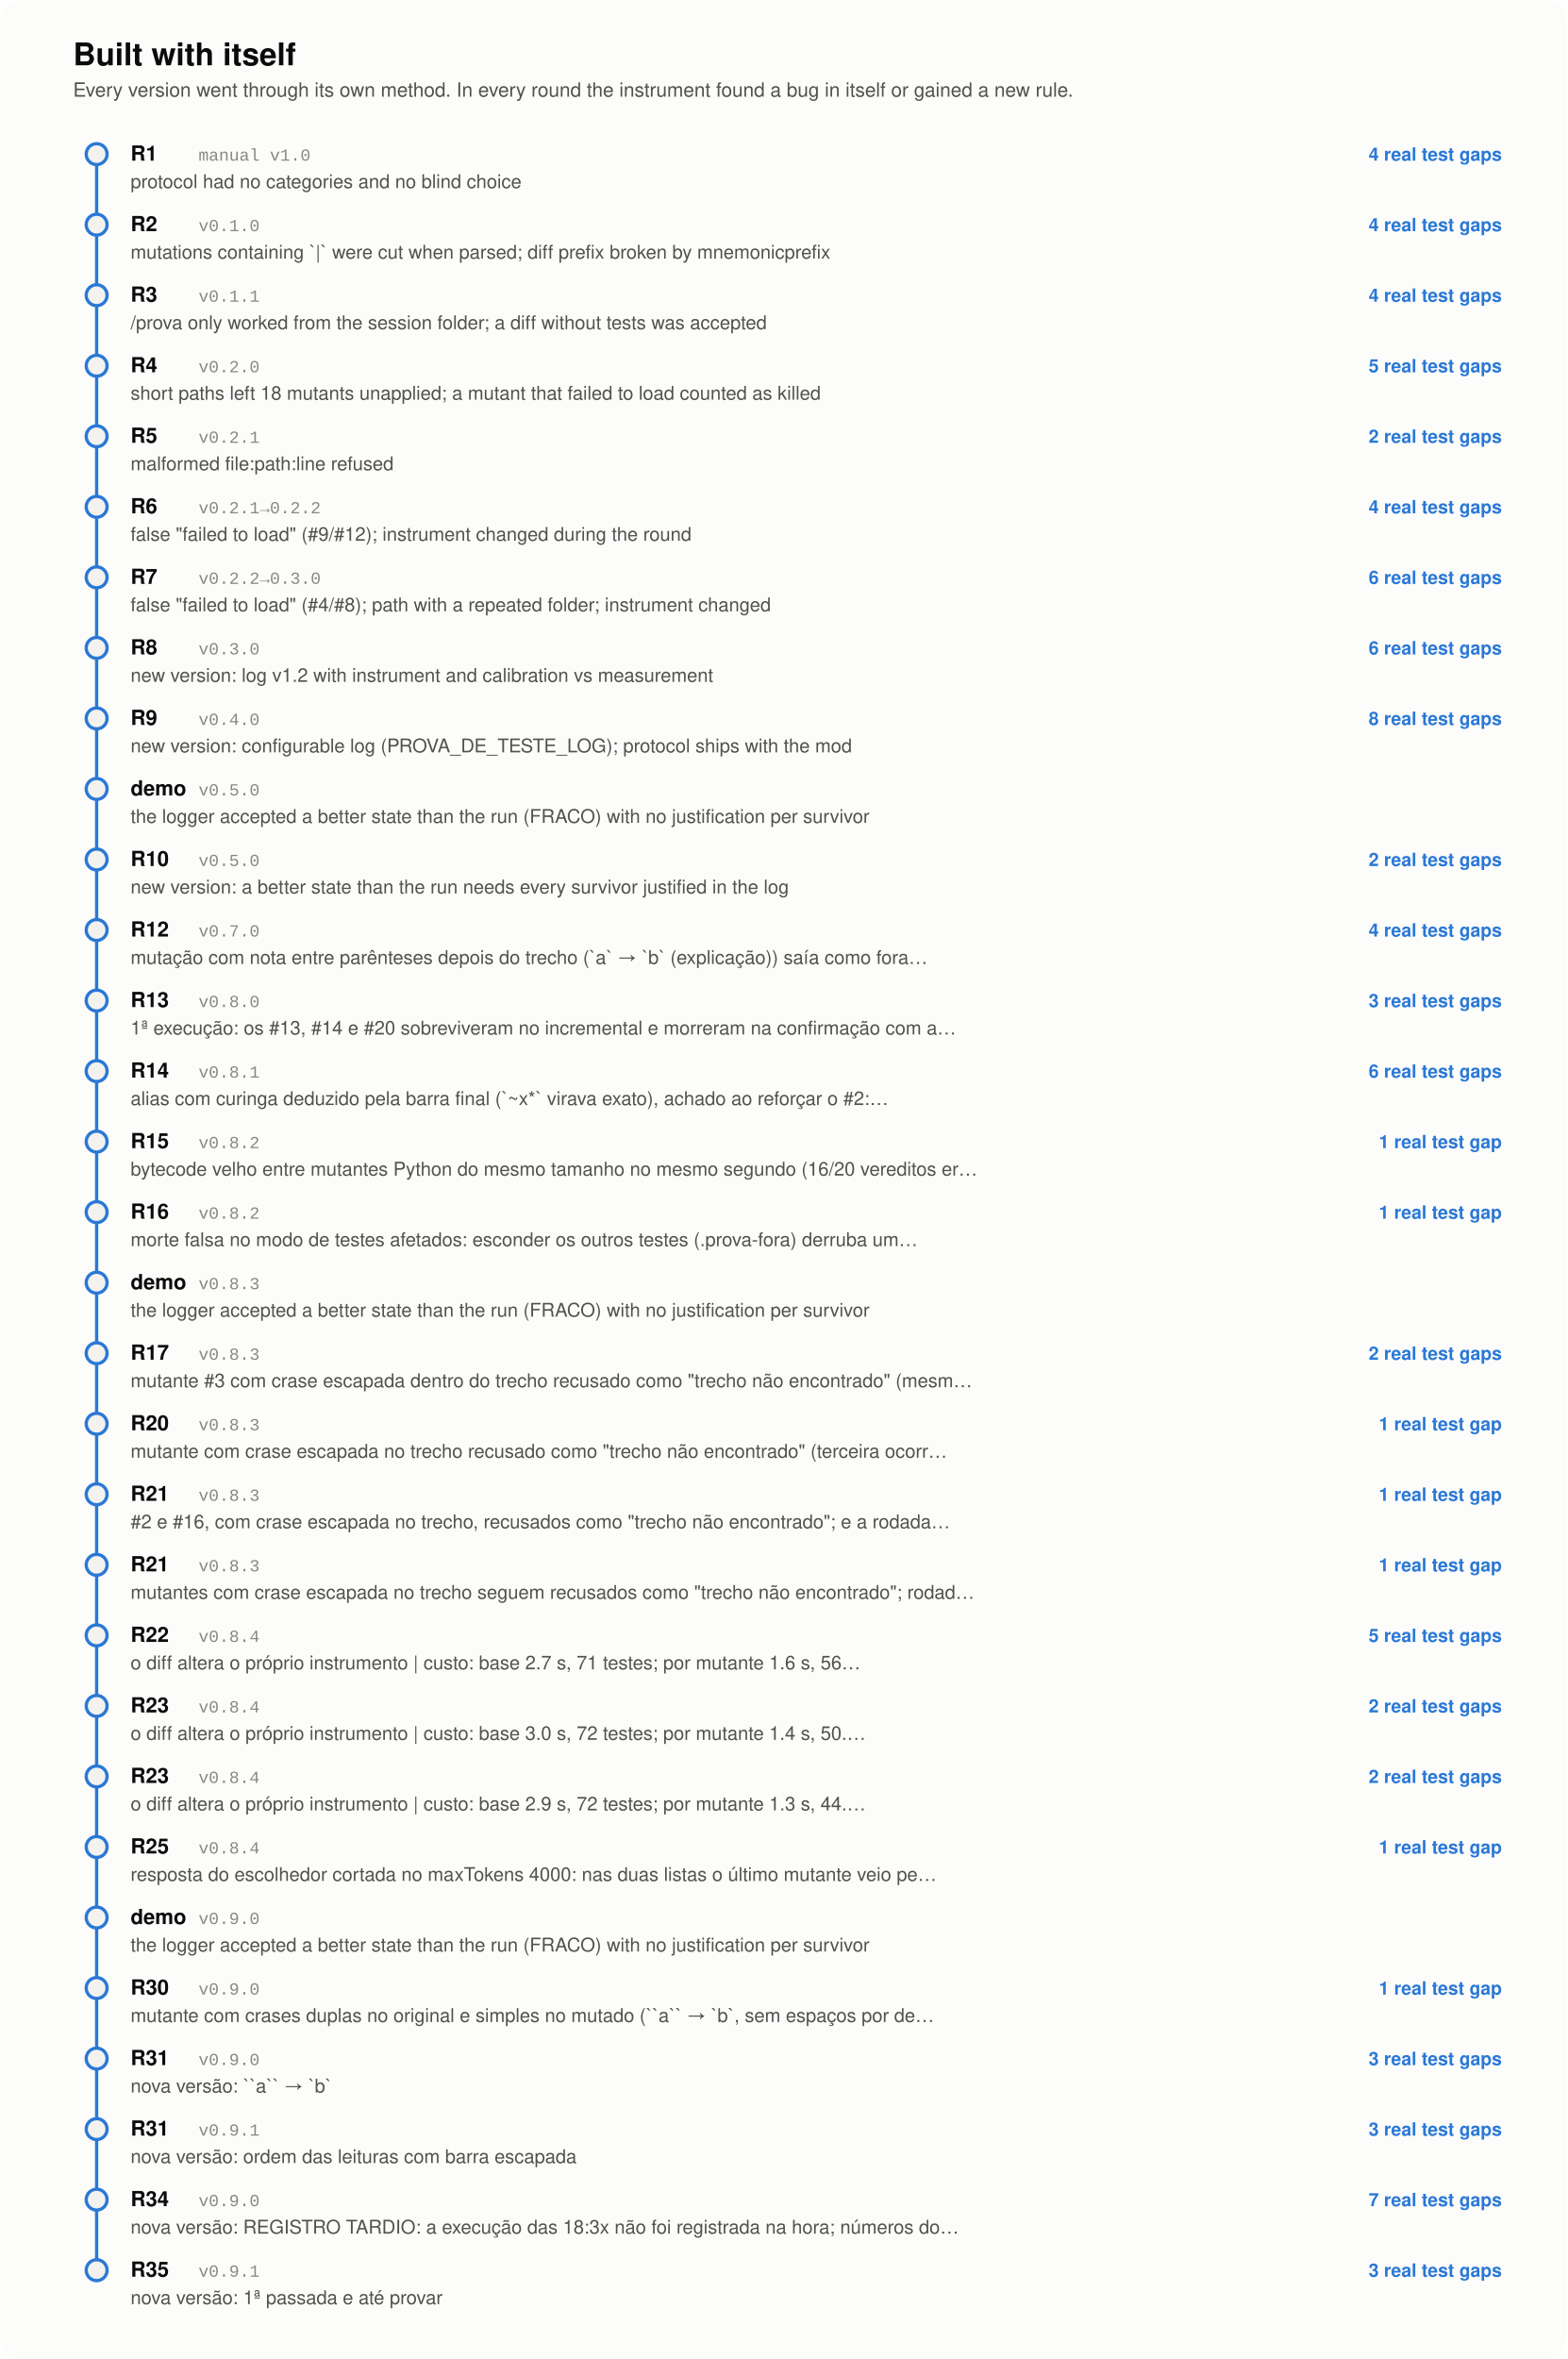
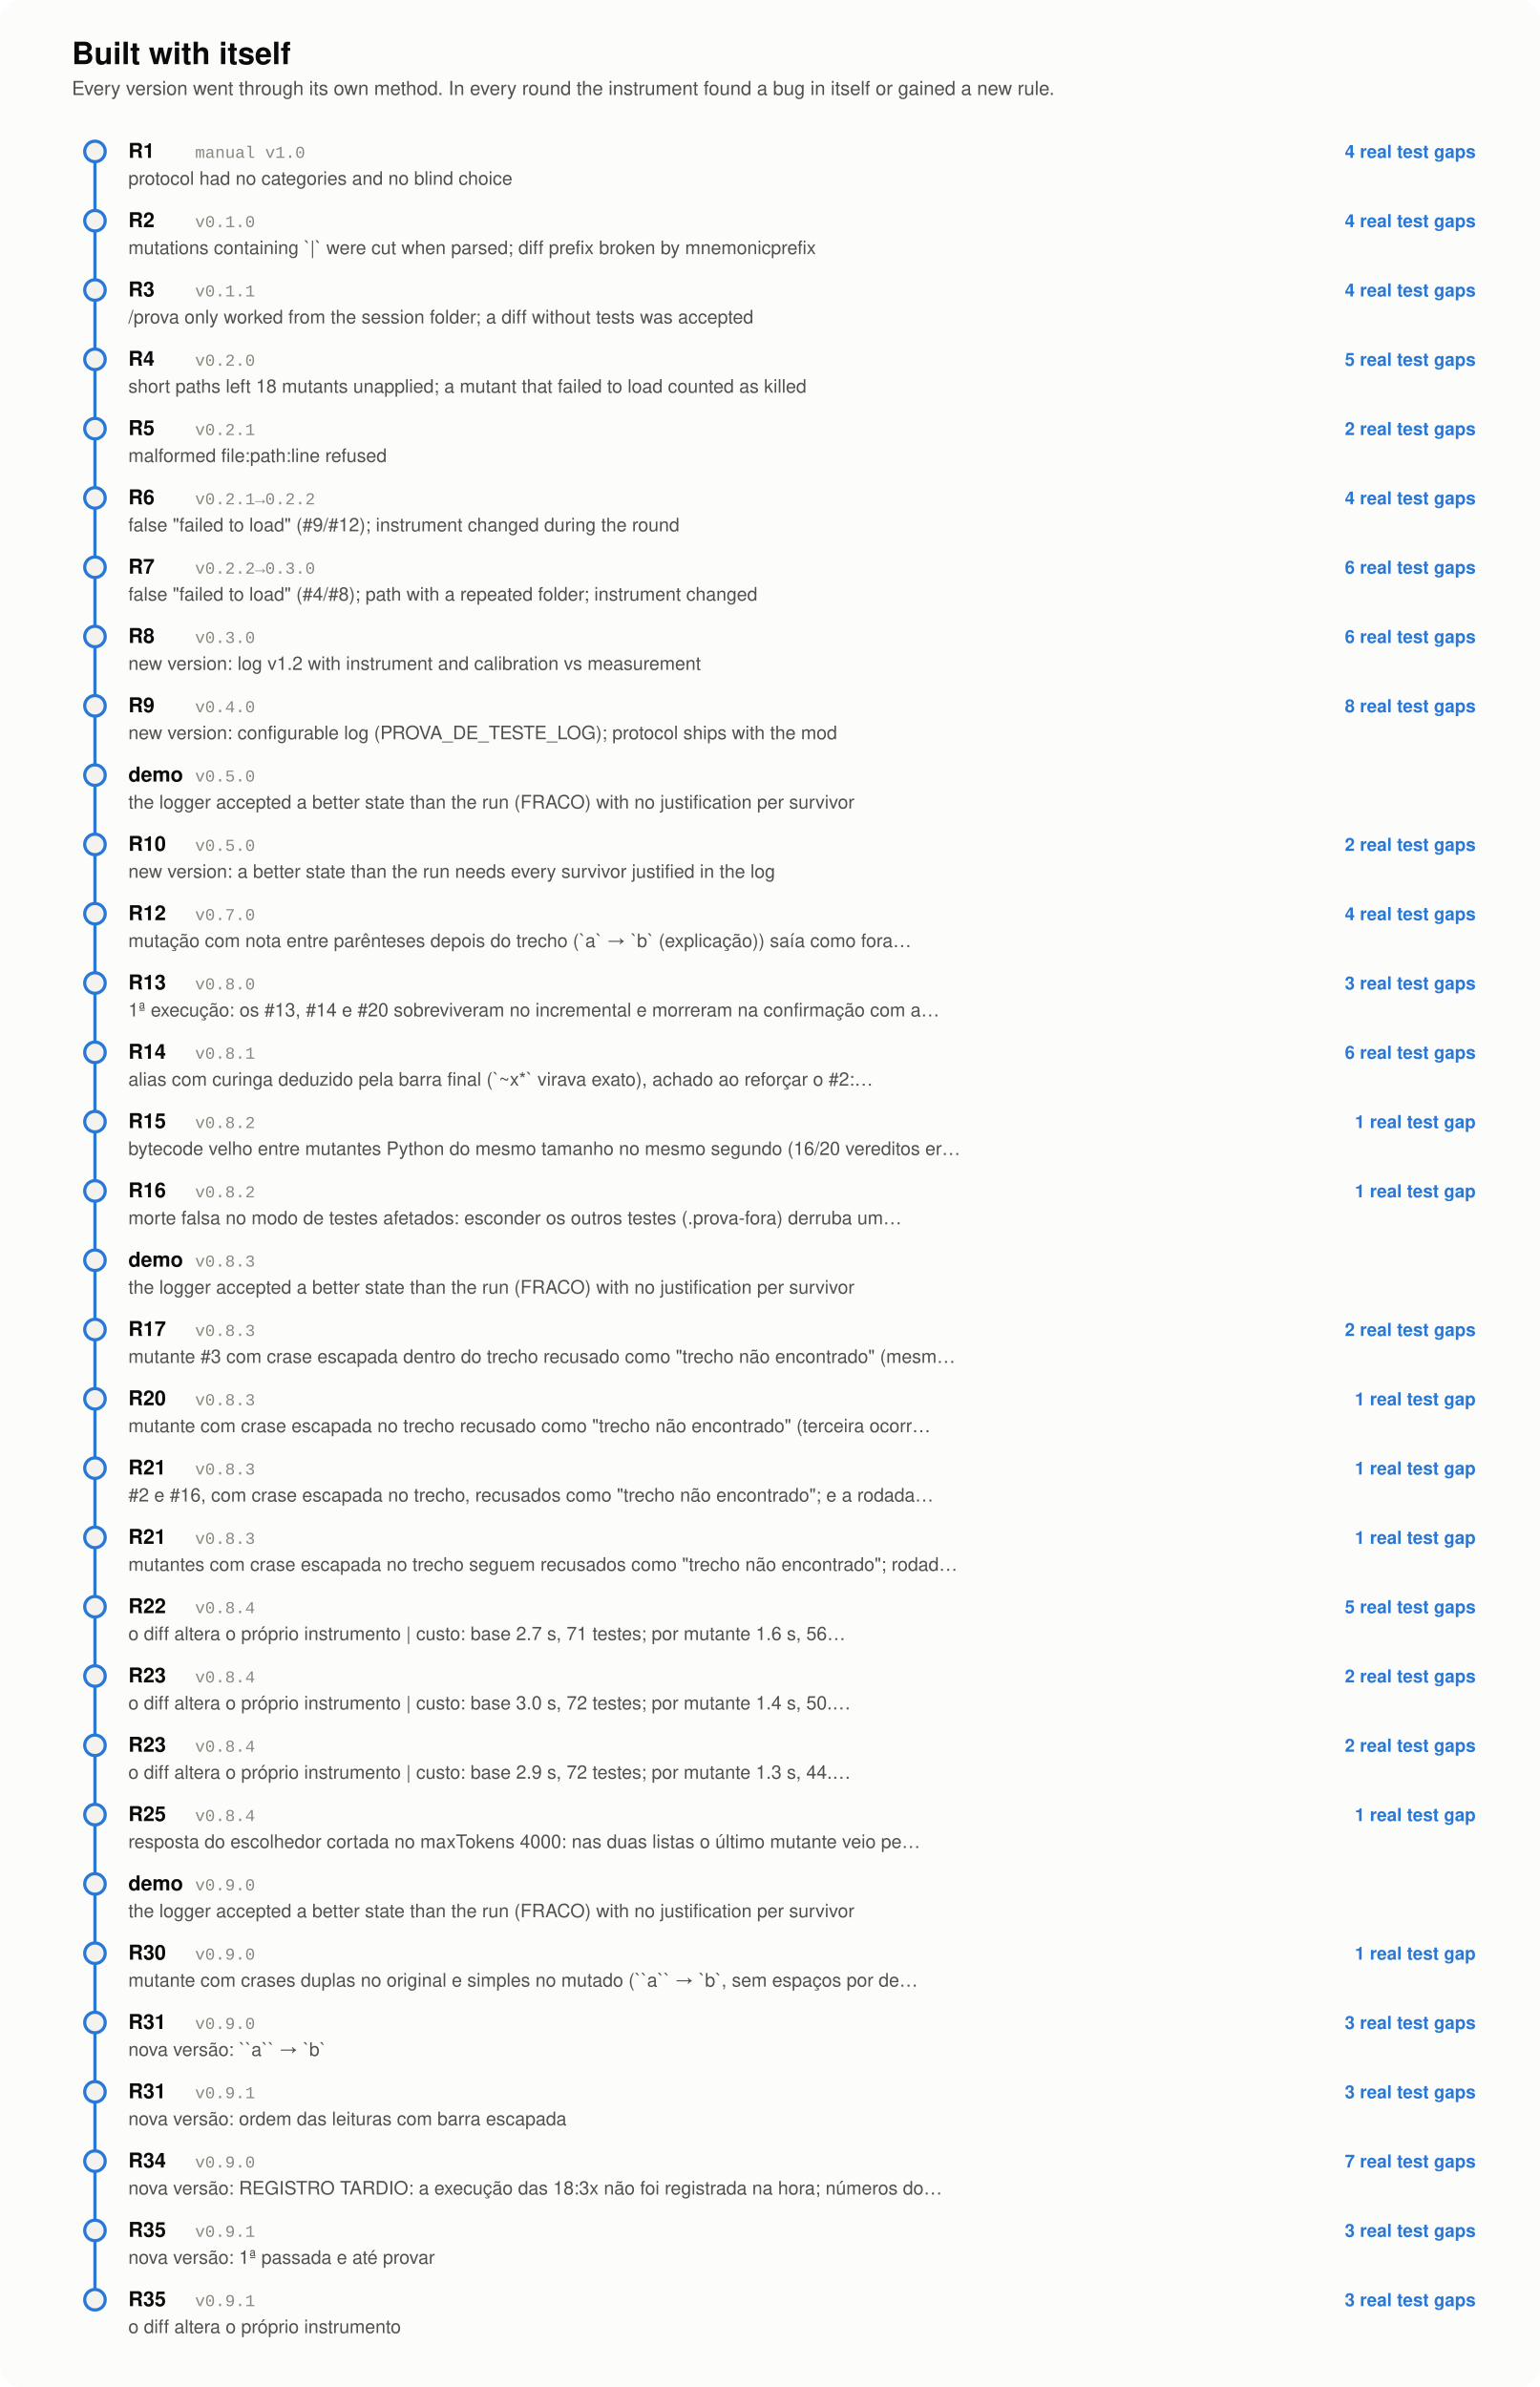
- <svg xmlns="http://www.w3.org/2000/svg" viewBox="0 0 1200 1806" width="1200" height="1806" role="img" aria-label="Timeline of the instrument calibration rounds" font-family="ui-sans-serif, -apple-system, 'Segoe UI', Helvetica, Arial, sans-serif">
+ <svg xmlns="http://www.w3.org/2000/svg" viewBox="0 0 1200 1860" width="1200" height="1860" role="img" aria-label="Timeline of the instrument calibration rounds" font-family="ui-sans-serif, -apple-system, 'Segoe UI', Helvetica, Arial, sans-serif">
  <style>
  .sup { fill: #fcfcfb; } .sup2 { fill: #f3f2ef; } .borda { stroke: #dedcd5; }
  .t1 { fill: #0b0b0b; } .t2 { fill: #52514e; } .t3 { fill: #8a887f; }
  .ac { fill: #2a78d6; } .acs { stroke: #2a78d6; } .acf { fill: #e8f1fb; }
  .ok { fill: #0f7a3d; } .okf { fill: #e3f3e8; }
  @media (prefers-color-scheme: dark) {
    .sup { fill: #1a1a19; } .sup2 { fill: #232322; } .borda { stroke: #3a3936; }
    .t1 { fill: #f0efec; } .t2 { fill: #c3c2b7; } .t3 { fill: #8f8d84; }
    .ac { fill: #3987e5; } .acs { stroke: #3987e5; } .acf { fill: #1d2c40; }
    .ok { fill: #4cc27a; } .okf { fill: #16301f; }
  }
  @media (prefers-reduced-motion: reduce) { * { animation: none !important; } }
</style>
-   <rect width="1200" height="1806" rx="16" class="sup" />
+   <rect width="1200" height="1860" rx="16" class="sup" />
  <text x="56" y="50" font-size="24" font-weight="800" class="t1">Built with itself</text>
  <text x="56" y="74" font-size="15" class="t2">Every version went through its own method. In every round the instrument found a bug in itself or gained a new rule.</text>
  <line x1="74" y1="126" x2="74" y2="164" class="acs" stroke-width="2.5" />
  <circle cx="74" cy="118" r="8" class="sup2 acs" stroke-width="2.5" />
  <text x="100" y="123" font-size="16" font-weight="700" class="t1">R1</text>
  <text x="152" y="123" font-size="13" class="t3" font-family="ui-monospace, 'SF Mono', Menlo, Consolas, 'Liberation Mono', monospace">manual v1.0</text>
  <text x="100" y="144" font-size="14.5" class="t2">protocol had no categories and no blind choice</text>
  <text x="1150" y="123" font-size="14" class="ac" text-anchor="end" font-weight="700">4 real test gaps</text>
  <line x1="74" y1="180" x2="74" y2="218" class="acs" stroke-width="2.5" />
  <circle cx="74" cy="172" r="8" class="sup2 acs" stroke-width="2.5" />
  <text x="100" y="177" font-size="16" font-weight="700" class="t1">R2</text>
  <text x="152" y="177" font-size="13" class="t3" font-family="ui-monospace, 'SF Mono', Menlo, Consolas, 'Liberation Mono', monospace">v0.1.0</text>
  <text x="100" y="198" font-size="14.5" class="t2">mutations containing `|` were cut when parsed; diff prefix broken by mnemonicprefix</text>
  <text x="1150" y="177" font-size="14" class="ac" text-anchor="end" font-weight="700">4 real test gaps</text>
  <line x1="74" y1="234" x2="74" y2="272" class="acs" stroke-width="2.5" />
  <circle cx="74" cy="226" r="8" class="sup2 acs" stroke-width="2.5" />
  <text x="100" y="231" font-size="16" font-weight="700" class="t1">R3</text>
  <text x="152" y="231" font-size="13" class="t3" font-family="ui-monospace, 'SF Mono', Menlo, Consolas, 'Liberation Mono', monospace">v0.1.1</text>
  <text x="100" y="252" font-size="14.5" class="t2">/prova only worked from the session folder; a diff without tests was accepted</text>
  <text x="1150" y="231" font-size="14" class="ac" text-anchor="end" font-weight="700">4 real test gaps</text>
  <line x1="74" y1="288" x2="74" y2="326" class="acs" stroke-width="2.5" />
  <circle cx="74" cy="280" r="8" class="sup2 acs" stroke-width="2.5" />
  <text x="100" y="285" font-size="16" font-weight="700" class="t1">R4</text>
  <text x="152" y="285" font-size="13" class="t3" font-family="ui-monospace, 'SF Mono', Menlo, Consolas, 'Liberation Mono', monospace">v0.2.0</text>
  <text x="100" y="306" font-size="14.5" class="t2">short paths left 18 mutants unapplied; a mutant that failed to load counted as killed</text>
  <text x="1150" y="285" font-size="14" class="ac" text-anchor="end" font-weight="700">5 real test gaps</text>
  <line x1="74" y1="342" x2="74" y2="380" class="acs" stroke-width="2.5" />
  <circle cx="74" cy="334" r="8" class="sup2 acs" stroke-width="2.5" />
  <text x="100" y="339" font-size="16" font-weight="700" class="t1">R5</text>
  <text x="152" y="339" font-size="13" class="t3" font-family="ui-monospace, 'SF Mono', Menlo, Consolas, 'Liberation Mono', monospace">v0.2.1</text>
  <text x="100" y="360" font-size="14.5" class="t2">malformed file:path:line refused</text>
  <text x="1150" y="339" font-size="14" class="ac" text-anchor="end" font-weight="700">2 real test gaps</text>
  <line x1="74" y1="396" x2="74" y2="434" class="acs" stroke-width="2.5" />
  <circle cx="74" cy="388" r="8" class="sup2 acs" stroke-width="2.5" />
  <text x="100" y="393" font-size="16" font-weight="700" class="t1">R6</text>
  <text x="152" y="393" font-size="13" class="t3" font-family="ui-monospace, 'SF Mono', Menlo, Consolas, 'Liberation Mono', monospace">v0.2.1→0.2.2</text>
  <text x="100" y="414" font-size="14.5" class="t2">false "failed to load" (#9/#12); instrument changed during the round</text>
  <text x="1150" y="393" font-size="14" class="ac" text-anchor="end" font-weight="700">4 real test gaps</text>
  <line x1="74" y1="450" x2="74" y2="488" class="acs" stroke-width="2.5" />
  <circle cx="74" cy="442" r="8" class="sup2 acs" stroke-width="2.5" />
  <text x="100" y="447" font-size="16" font-weight="700" class="t1">R7</text>
  <text x="152" y="447" font-size="13" class="t3" font-family="ui-monospace, 'SF Mono', Menlo, Consolas, 'Liberation Mono', monospace">v0.2.2→0.3.0</text>
  <text x="100" y="468" font-size="14.5" class="t2">false "failed to load" (#4/#8); path with a repeated folder; instrument changed</text>
  <text x="1150" y="447" font-size="14" class="ac" text-anchor="end" font-weight="700">6 real test gaps</text>
  <line x1="74" y1="504" x2="74" y2="542" class="acs" stroke-width="2.5" />
  <circle cx="74" cy="496" r="8" class="sup2 acs" stroke-width="2.5" />
  <text x="100" y="501" font-size="16" font-weight="700" class="t1">R8</text>
  <text x="152" y="501" font-size="13" class="t3" font-family="ui-monospace, 'SF Mono', Menlo, Consolas, 'Liberation Mono', monospace">v0.3.0</text>
  <text x="100" y="522" font-size="14.5" class="t2">new version: log v1.2 with instrument and calibration vs measurement</text>
  <text x="1150" y="501" font-size="14" class="ac" text-anchor="end" font-weight="700">6 real test gaps</text>
  <line x1="74" y1="558" x2="74" y2="596" class="acs" stroke-width="2.5" />
  <circle cx="74" cy="550" r="8" class="sup2 acs" stroke-width="2.5" />
  <text x="100" y="555" font-size="16" font-weight="700" class="t1">R9</text>
  <text x="152" y="555" font-size="13" class="t3" font-family="ui-monospace, 'SF Mono', Menlo, Consolas, 'Liberation Mono', monospace">v0.4.0</text>
  <text x="100" y="576" font-size="14.5" class="t2">new version: configurable log (PROVA_DE_TESTE_LOG); protocol ships with the mod</text>
  <text x="1150" y="555" font-size="14" class="ac" text-anchor="end" font-weight="700">8 real test gaps</text>
  <line x1="74" y1="612" x2="74" y2="650" class="acs" stroke-width="2.5" />
  <circle cx="74" cy="604" r="8" class="sup2 acs" stroke-width="2.5" />
  <text x="100" y="609" font-size="16" font-weight="700" class="t1">demo</text>
  <text x="152" y="609" font-size="13" class="t3" font-family="ui-monospace, 'SF Mono', Menlo, Consolas, 'Liberation Mono', monospace">v0.5.0</text>
  <text x="100" y="630" font-size="14.5" class="t2">the logger accepted a better state than the run (FRACO) with no justification per survivor</text>
  <line x1="74" y1="666" x2="74" y2="704" class="acs" stroke-width="2.5" />
  <circle cx="74" cy="658" r="8" class="sup2 acs" stroke-width="2.5" />
  <text x="100" y="663" font-size="16" font-weight="700" class="t1">R10</text>
  <text x="152" y="663" font-size="13" class="t3" font-family="ui-monospace, 'SF Mono', Menlo, Consolas, 'Liberation Mono', monospace">v0.5.0</text>
  <text x="100" y="684" font-size="14.5" class="t2">new version: a better state than the run needs every survivor justified in the log</text>
  <text x="1150" y="663" font-size="14" class="ac" text-anchor="end" font-weight="700">2 real test gaps</text>
  <line x1="74" y1="720" x2="74" y2="758" class="acs" stroke-width="2.5" />
  <circle cx="74" cy="712" r="8" class="sup2 acs" stroke-width="2.5" />
  <text x="100" y="717" font-size="16" font-weight="700" class="t1">R12</text>
  <text x="152" y="717" font-size="13" class="t3" font-family="ui-monospace, 'SF Mono', Menlo, Consolas, 'Liberation Mono', monospace">v0.7.0</text>
  <text x="100" y="738" font-size="14.5" class="t2">mutação com nota entre parênteses depois do trecho (`a` → `b` (explicação)) saía como fora…</text>
  <text x="1150" y="717" font-size="14" class="ac" text-anchor="end" font-weight="700">4 real test gaps</text>
  <line x1="74" y1="774" x2="74" y2="812" class="acs" stroke-width="2.5" />
  <circle cx="74" cy="766" r="8" class="sup2 acs" stroke-width="2.5" />
  <text x="100" y="771" font-size="16" font-weight="700" class="t1">R13</text>
  <text x="152" y="771" font-size="13" class="t3" font-family="ui-monospace, 'SF Mono', Menlo, Consolas, 'Liberation Mono', monospace">v0.8.0</text>
  <text x="100" y="792" font-size="14.5" class="t2">1ª execução: os #13, #14 e #20 sobreviveram no incremental e morreram na confirmação com a…</text>
  <text x="1150" y="771" font-size="14" class="ac" text-anchor="end" font-weight="700">3 real test gaps</text>
  <line x1="74" y1="828" x2="74" y2="866" class="acs" stroke-width="2.5" />
  <circle cx="74" cy="820" r="8" class="sup2 acs" stroke-width="2.5" />
  <text x="100" y="825" font-size="16" font-weight="700" class="t1">R14</text>
  <text x="152" y="825" font-size="13" class="t3" font-family="ui-monospace, 'SF Mono', Menlo, Consolas, 'Liberation Mono', monospace">v0.8.1</text>
  <text x="100" y="846" font-size="14.5" class="t2">alias com curinga deduzido pela barra final (`~x*` virava exato), achado ao reforçar o #2:…</text>
  <text x="1150" y="825" font-size="14" class="ac" text-anchor="end" font-weight="700">6 real test gaps</text>
  <line x1="74" y1="882" x2="74" y2="920" class="acs" stroke-width="2.5" />
  <circle cx="74" cy="874" r="8" class="sup2 acs" stroke-width="2.5" />
  <text x="100" y="879" font-size="16" font-weight="700" class="t1">R15</text>
  <text x="152" y="879" font-size="13" class="t3" font-family="ui-monospace, 'SF Mono', Menlo, Consolas, 'Liberation Mono', monospace">v0.8.2</text>
  <text x="100" y="900" font-size="14.5" class="t2">bytecode velho entre mutantes Python do mesmo tamanho no mesmo segundo (16/20 vereditos er…</text>
  <text x="1150" y="879" font-size="14" class="ac" text-anchor="end" font-weight="700">1 real test gap</text>
  <line x1="74" y1="936" x2="74" y2="974" class="acs" stroke-width="2.5" />
  <circle cx="74" cy="928" r="8" class="sup2 acs" stroke-width="2.5" />
  <text x="100" y="933" font-size="16" font-weight="700" class="t1">R16</text>
  <text x="152" y="933" font-size="13" class="t3" font-family="ui-monospace, 'SF Mono', Menlo, Consolas, 'Liberation Mono', monospace">v0.8.2</text>
  <text x="100" y="954" font-size="14.5" class="t2">morte falsa no modo de testes afetados: esconder os outros testes (.prova-fora) derruba um…</text>
  <text x="1150" y="933" font-size="14" class="ac" text-anchor="end" font-weight="700">1 real test gap</text>
  <line x1="74" y1="990" x2="74" y2="1028" class="acs" stroke-width="2.5" />
  <circle cx="74" cy="982" r="8" class="sup2 acs" stroke-width="2.5" />
  <text x="100" y="987" font-size="16" font-weight="700" class="t1">demo</text>
  <text x="152" y="987" font-size="13" class="t3" font-family="ui-monospace, 'SF Mono', Menlo, Consolas, 'Liberation Mono', monospace">v0.8.3</text>
  <text x="100" y="1008" font-size="14.5" class="t2">the logger accepted a better state than the run (FRACO) with no justification per survivor</text>
  <line x1="74" y1="1044" x2="74" y2="1082" class="acs" stroke-width="2.5" />
  <circle cx="74" cy="1036" r="8" class="sup2 acs" stroke-width="2.5" />
  <text x="100" y="1041" font-size="16" font-weight="700" class="t1">R17</text>
  <text x="152" y="1041" font-size="13" class="t3" font-family="ui-monospace, 'SF Mono', Menlo, Consolas, 'Liberation Mono', monospace">v0.8.3</text>
  <text x="100" y="1062" font-size="14.5" class="t2">mutante #3 com crase escapada dentro do trecho recusado como "trecho não encontrado" (mesm…</text>
  <text x="1150" y="1041" font-size="14" class="ac" text-anchor="end" font-weight="700">2 real test gaps</text>
  <line x1="74" y1="1098" x2="74" y2="1136" class="acs" stroke-width="2.5" />
  <circle cx="74" cy="1090" r="8" class="sup2 acs" stroke-width="2.5" />
  <text x="100" y="1095" font-size="16" font-weight="700" class="t1">R20</text>
  <text x="152" y="1095" font-size="13" class="t3" font-family="ui-monospace, 'SF Mono', Menlo, Consolas, 'Liberation Mono', monospace">v0.8.3</text>
  <text x="100" y="1116" font-size="14.5" class="t2">mutante com crase escapada no trecho recusado como "trecho não encontrado" (terceira ocorr…</text>
  <text x="1150" y="1095" font-size="14" class="ac" text-anchor="end" font-weight="700">1 real test gap</text>
  <line x1="74" y1="1152" x2="74" y2="1190" class="acs" stroke-width="2.5" />
  <circle cx="74" cy="1144" r="8" class="sup2 acs" stroke-width="2.5" />
  <text x="100" y="1149" font-size="16" font-weight="700" class="t1">R21</text>
  <text x="152" y="1149" font-size="13" class="t3" font-family="ui-monospace, 'SF Mono', Menlo, Consolas, 'Liberation Mono', monospace">v0.8.3</text>
  <text x="100" y="1170" font-size="14.5" class="t2">#2 e #16, com crase escapada no trecho, recusados como "trecho não encontrado"; e a rodada…</text>
  <text x="1150" y="1149" font-size="14" class="ac" text-anchor="end" font-weight="700">1 real test gap</text>
  <line x1="74" y1="1206" x2="74" y2="1244" class="acs" stroke-width="2.5" />
  <circle cx="74" cy="1198" r="8" class="sup2 acs" stroke-width="2.5" />
  <text x="100" y="1203" font-size="16" font-weight="700" class="t1">R21</text>
  <text x="152" y="1203" font-size="13" class="t3" font-family="ui-monospace, 'SF Mono', Menlo, Consolas, 'Liberation Mono', monospace">v0.8.3</text>
  <text x="100" y="1224" font-size="14.5" class="t2">mutantes com crase escapada no trecho seguem recusados como "trecho não encontrado"; rodad…</text>
  <text x="1150" y="1203" font-size="14" class="ac" text-anchor="end" font-weight="700">1 real test gap</text>
  <line x1="74" y1="1260" x2="74" y2="1298" class="acs" stroke-width="2.5" />
  <circle cx="74" cy="1252" r="8" class="sup2 acs" stroke-width="2.5" />
  <text x="100" y="1257" font-size="16" font-weight="700" class="t1">R22</text>
  <text x="152" y="1257" font-size="13" class="t3" font-family="ui-monospace, 'SF Mono', Menlo, Consolas, 'Liberation Mono', monospace">v0.8.4</text>
  <text x="100" y="1278" font-size="14.5" class="t2">o diff altera o próprio instrumento | custo: base 2.7 s, 71 testes; por mutante 1.6 s, 56…</text>
  <text x="1150" y="1257" font-size="14" class="ac" text-anchor="end" font-weight="700">5 real test gaps</text>
  <line x1="74" y1="1314" x2="74" y2="1352" class="acs" stroke-width="2.5" />
  <circle cx="74" cy="1306" r="8" class="sup2 acs" stroke-width="2.5" />
  <text x="100" y="1311" font-size="16" font-weight="700" class="t1">R23</text>
  <text x="152" y="1311" font-size="13" class="t3" font-family="ui-monospace, 'SF Mono', Menlo, Consolas, 'Liberation Mono', monospace">v0.8.4</text>
  <text x="100" y="1332" font-size="14.5" class="t2">o diff altera o próprio instrumento | custo: base 3.0 s, 72 testes; por mutante 1.4 s, 50.…</text>
  <text x="1150" y="1311" font-size="14" class="ac" text-anchor="end" font-weight="700">2 real test gaps</text>
  <line x1="74" y1="1368" x2="74" y2="1406" class="acs" stroke-width="2.5" />
  <circle cx="74" cy="1360" r="8" class="sup2 acs" stroke-width="2.5" />
  <text x="100" y="1365" font-size="16" font-weight="700" class="t1">R23</text>
  <text x="152" y="1365" font-size="13" class="t3" font-family="ui-monospace, 'SF Mono', Menlo, Consolas, 'Liberation Mono', monospace">v0.8.4</text>
  <text x="100" y="1386" font-size="14.5" class="t2">o diff altera o próprio instrumento | custo: base 2.9 s, 72 testes; por mutante 1.3 s, 44.…</text>
  <text x="1150" y="1365" font-size="14" class="ac" text-anchor="end" font-weight="700">2 real test gaps</text>
  <line x1="74" y1="1422" x2="74" y2="1460" class="acs" stroke-width="2.5" />
  <circle cx="74" cy="1414" r="8" class="sup2 acs" stroke-width="2.5" />
  <text x="100" y="1419" font-size="16" font-weight="700" class="t1">R25</text>
  <text x="152" y="1419" font-size="13" class="t3" font-family="ui-monospace, 'SF Mono', Menlo, Consolas, 'Liberation Mono', monospace">v0.8.4</text>
  <text x="100" y="1440" font-size="14.5" class="t2">resposta do escolhedor cortada no maxTokens 4000: nas duas listas o último mutante veio pe…</text>
  <text x="1150" y="1419" font-size="14" class="ac" text-anchor="end" font-weight="700">1 real test gap</text>
  <line x1="74" y1="1476" x2="74" y2="1514" class="acs" stroke-width="2.5" />
  <circle cx="74" cy="1468" r="8" class="sup2 acs" stroke-width="2.5" />
  <text x="100" y="1473" font-size="16" font-weight="700" class="t1">demo</text>
  <text x="152" y="1473" font-size="13" class="t3" font-family="ui-monospace, 'SF Mono', Menlo, Consolas, 'Liberation Mono', monospace">v0.9.0</text>
  <text x="100" y="1494" font-size="14.5" class="t2">the logger accepted a better state than the run (FRACO) with no justification per survivor</text>
  <line x1="74" y1="1530" x2="74" y2="1568" class="acs" stroke-width="2.5" />
  <circle cx="74" cy="1522" r="8" class="sup2 acs" stroke-width="2.5" />
  <text x="100" y="1527" font-size="16" font-weight="700" class="t1">R30</text>
  <text x="152" y="1527" font-size="13" class="t3" font-family="ui-monospace, 'SF Mono', Menlo, Consolas, 'Liberation Mono', monospace">v0.9.0</text>
  <text x="100" y="1548" font-size="14.5" class="t2">mutante com crases duplas no original e simples no mutado (``a`` → `b`, sem espaços por de…</text>
  <text x="1150" y="1527" font-size="14" class="ac" text-anchor="end" font-weight="700">1 real test gap</text>
  <line x1="74" y1="1584" x2="74" y2="1622" class="acs" stroke-width="2.5" />
  <circle cx="74" cy="1576" r="8" class="sup2 acs" stroke-width="2.5" />
  <text x="100" y="1581" font-size="16" font-weight="700" class="t1">R31</text>
  <text x="152" y="1581" font-size="13" class="t3" font-family="ui-monospace, 'SF Mono', Menlo, Consolas, 'Liberation Mono', monospace">v0.9.0</text>
  <text x="100" y="1602" font-size="14.5" class="t2">nova versão: ``a`` → `b`</text>
  <text x="1150" y="1581" font-size="14" class="ac" text-anchor="end" font-weight="700">3 real test gaps</text>
  <line x1="74" y1="1638" x2="74" y2="1676" class="acs" stroke-width="2.5" />
  <circle cx="74" cy="1630" r="8" class="sup2 acs" stroke-width="2.5" />
  <text x="100" y="1635" font-size="16" font-weight="700" class="t1">R31</text>
  <text x="152" y="1635" font-size="13" class="t3" font-family="ui-monospace, 'SF Mono', Menlo, Consolas, 'Liberation Mono', monospace">v0.9.1</text>
  <text x="100" y="1656" font-size="14.5" class="t2">nova versão: ordem das leituras com barra escapada</text>
  <text x="1150" y="1635" font-size="14" class="ac" text-anchor="end" font-weight="700">3 real test gaps</text>
  <line x1="74" y1="1692" x2="74" y2="1730" class="acs" stroke-width="2.5" />
  <circle cx="74" cy="1684" r="8" class="sup2 acs" stroke-width="2.5" />
  <text x="100" y="1689" font-size="16" font-weight="700" class="t1">R34</text>
  <text x="152" y="1689" font-size="13" class="t3" font-family="ui-monospace, 'SF Mono', Menlo, Consolas, 'Liberation Mono', monospace">v0.9.0</text>
  <text x="100" y="1710" font-size="14.5" class="t2">nova versão: REGISTRO TARDIO: a execução das 18:3x não foi registrada na hora; números do…</text>
  <text x="1150" y="1689" font-size="14" class="ac" text-anchor="end" font-weight="700">7 real test gaps</text>
+   <line x1="74" y1="1746" x2="74" y2="1784" class="acs" stroke-width="2.5" />
  <circle cx="74" cy="1738" r="8" class="sup2 acs" stroke-width="2.5" />
  <text x="100" y="1743" font-size="16" font-weight="700" class="t1">R35</text>
  <text x="152" y="1743" font-size="13" class="t3" font-family="ui-monospace, 'SF Mono', Menlo, Consolas, 'Liberation Mono', monospace">v0.9.1</text>
  <text x="100" y="1764" font-size="14.5" class="t2">nova versão: 1ª passada e até provar</text>
  <text x="1150" y="1743" font-size="14" class="ac" text-anchor="end" font-weight="700">3 real test gaps</text>
+   <circle cx="74" cy="1792" r="8" class="sup2 acs" stroke-width="2.5" />
+   <text x="100" y="1797" font-size="16" font-weight="700" class="t1">R35</text>
+   <text x="152" y="1797" font-size="13" class="t3" font-family="ui-monospace, 'SF Mono', Menlo, Consolas, 'Liberation Mono', monospace">v0.9.1</text>
+   <text x="100" y="1818" font-size="14.5" class="t2">o diff altera o próprio instrumento</text>
+   <text x="1150" y="1797" font-size="14" class="ac" text-anchor="end" font-weight="700">3 real test gaps</text>
</svg>
